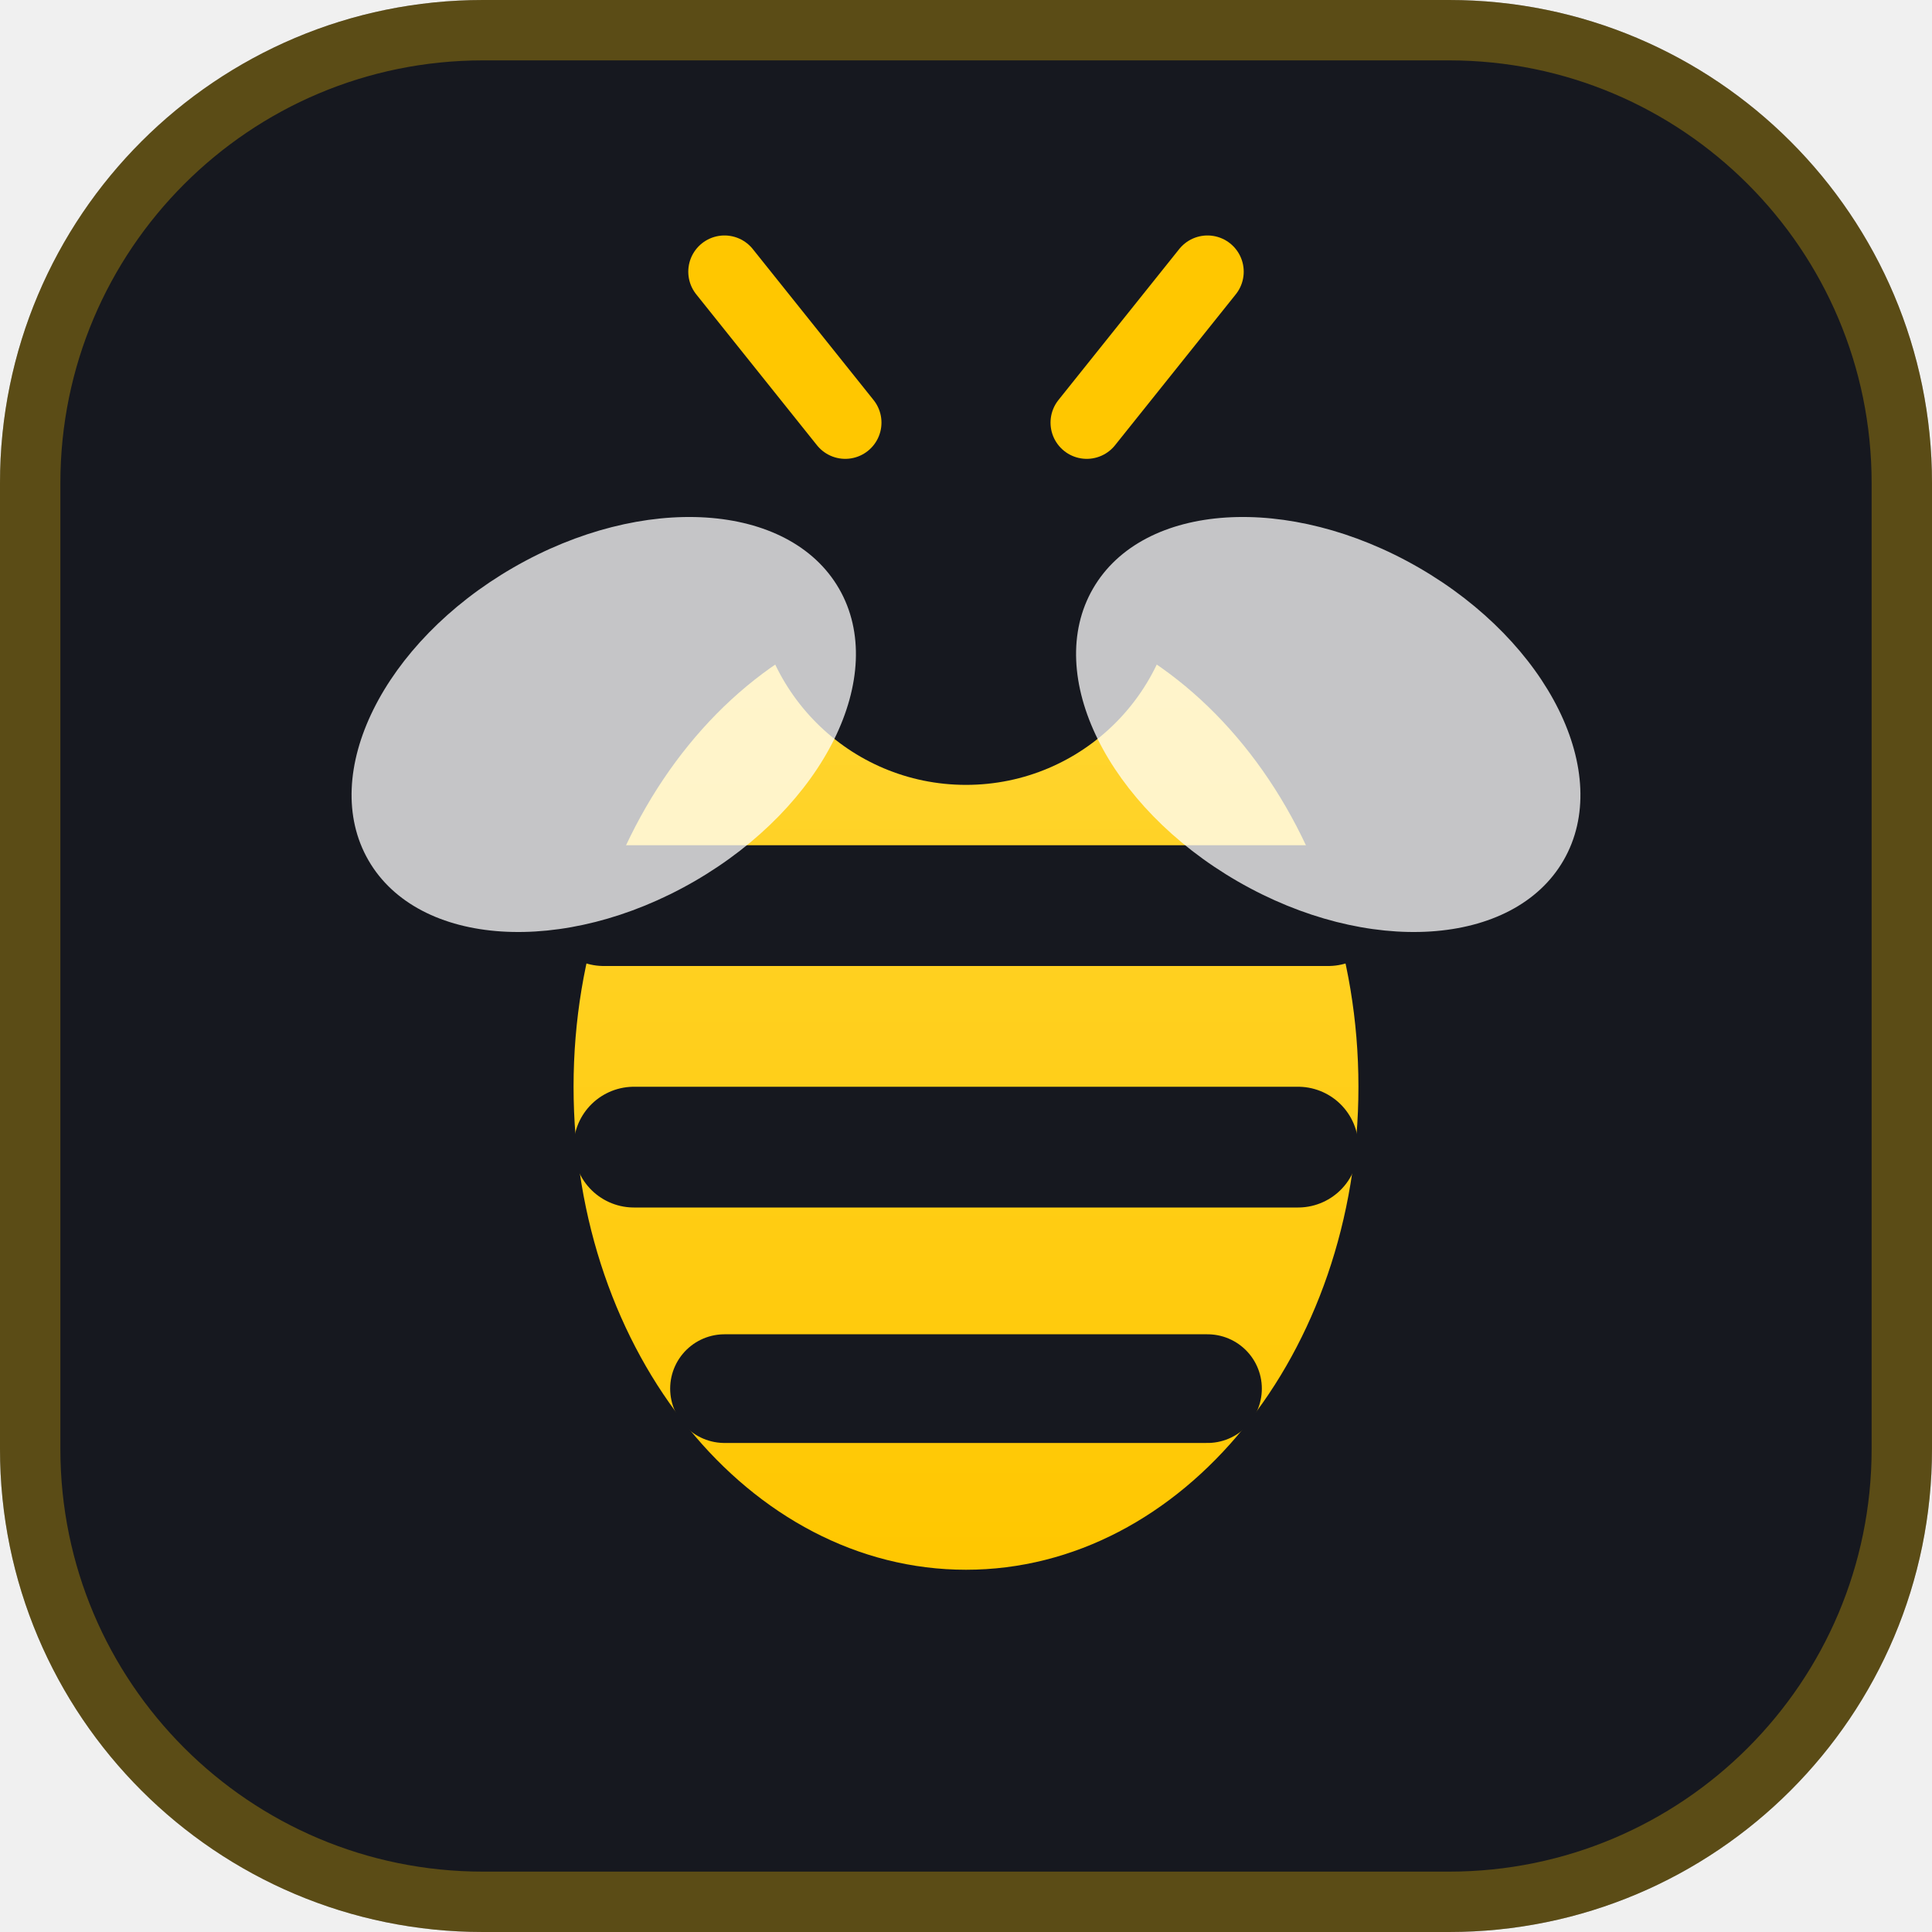
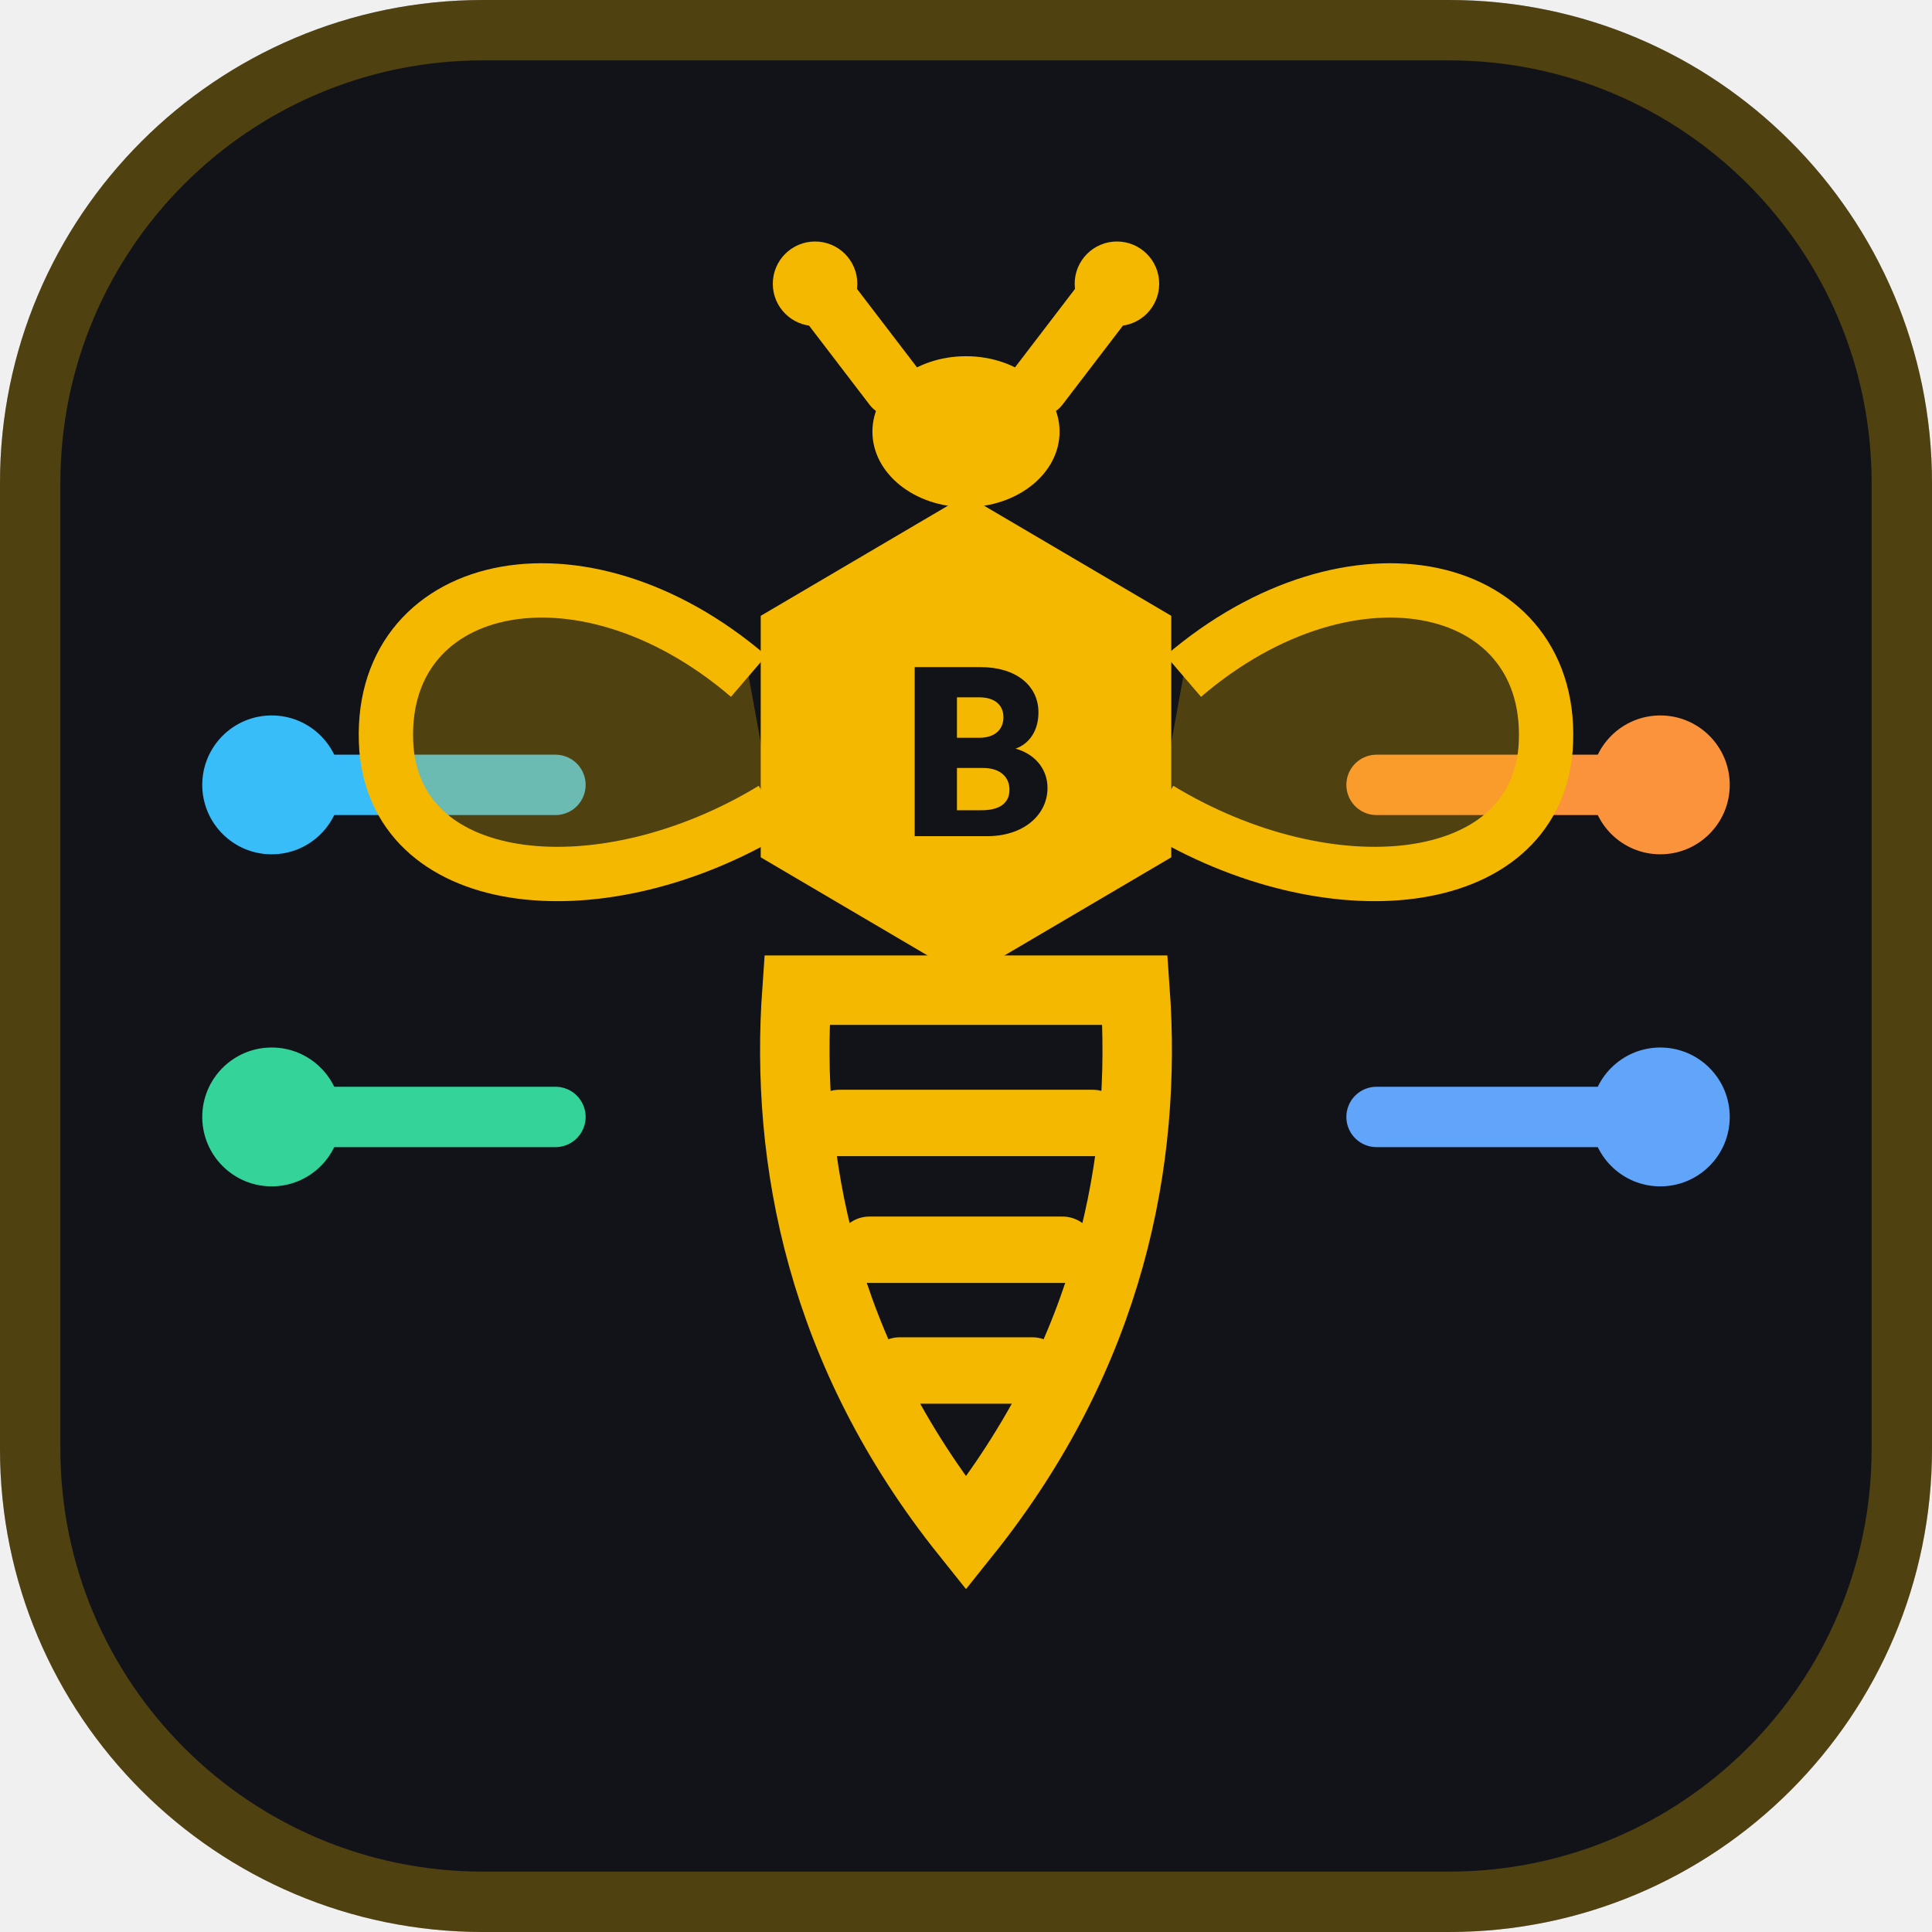
<svg xmlns="http://www.w3.org/2000/svg" width="32" height="32" viewBox="0 0 32 32" fill="none">
-   <rect width="32" height="32" rx="8" fill="#16181F" />
-   <rect x="0.5" y="0.5" width="31" height="31" rx="7.5" stroke="#FFC700" stroke-opacity="0.3" />
-   <ellipse cx="16" cy="18" rx="6.5" ry="8" fill="url(#bee_yellow)" />
-   <path d="M10 15H22" stroke="#16181F" stroke-width="2" stroke-linecap="round" />
-   <path d="M10.5 19H21.5" stroke="#16181F" stroke-width="2" stroke-linecap="round" />
-   <path d="M12 23H20" stroke="#16181F" stroke-width="1.8" stroke-linecap="round" />
-   <circle cx="16" cy="9.5" r="3.5" fill="#16181F" />
-   <path d="M14 7L12 4.5" stroke="#FFC700" stroke-width="1.2" stroke-linecap="round" />
-   <path d="M18 7L20 4.5" stroke="#FFC700" stroke-width="1.2" stroke-linecap="round" />
-   <ellipse cx="10" cy="12" rx="4.5" ry="3" fill="#FFFFFF" fill-opacity="0.75" transform="rotate(-30 10 12)" />
-   <ellipse cx="22" cy="12" rx="4.5" ry="3" fill="#FFFFFF" fill-opacity="0.75" transform="rotate(30 22 12)" />
-   <defs>
-     <linearGradient id="bee_yellow" x1="16" y1="10" x2="16" y2="26" gradientUnits="userSpaceOnUse">
-       <stop stop-color="#FFD633" />
-       <stop offset="1" stop-color="#FFC700" />
-     </linearGradient>
-   </defs>
+   <rect width="32" height="32" rx="8" fill="#111318" />
+   <rect x="0.5" y="0.5" width="31" height="31" rx="7.5" stroke="#F5B800" stroke-opacity="0.28" />
+   <circle cx="4.5" cy="13" r="1.15" fill="#38BDF8" />
+   <circle cx="4.5" cy="18.5" r="1.15" fill="#34D399" />
+   <circle cx="27.5" cy="13" r="1.15" fill="#FB923C" />
+   <circle cx="27.5" cy="18.5" r="1.15" fill="#60A5FA" />
+   <path d="M4.5 13H9.2" stroke="#38BDF8" stroke-width="1" stroke-linecap="round" />
+   <path d="M4.5 18.5H9.2" stroke="#34D399" stroke-width="1" stroke-linecap="round" />
+   <path d="M27.5 13H22.8" stroke="#FB923C" stroke-width="1" stroke-linecap="round" />
+   <path d="M27.5 18.5H22.8" stroke="#60A5FA" stroke-width="1" stroke-linecap="round" />
+   <path d="M16 8.2L19.4 10.2V14.2L16 16.2L12.6 14.2V10.2L16 8.2Z" fill="#F5B800" />
+   <path d="M15.15 10.55V13.85H16.35C16.95 13.85 17.35 13.5 17.35 13.05C17.35 12.72 17.12 12.48 16.82 12.4C17.05 12.32 17.2 12.1 17.2 11.8C17.2 11.35 16.82 11.05 16.25 11.05H15.15V10.55ZM15.85 11.55H16.22C16.48 11.55 16.62 11.68 16.62 11.88C16.62 12.08 16.48 12.22 16.22 12.22H15.85V11.55ZM15.85 12.72H16.28C16.58 12.72 16.72 12.88 16.72 13.08C16.72 13.3 16.56 13.42 16.26 13.42H15.85V12.72Z" fill="#111318" />
+   <ellipse cx="16" cy="7.15" rx="1.55" ry="1.25" fill="#F5B800" />
+   <path d="M14.8 6.4L13.5 4.7" stroke="#F5B800" stroke-width="1" stroke-linecap="round" />
+   <path d="M17.2 6.4L18.5 4.7" stroke="#F5B800" stroke-width="1" stroke-linecap="round" />
+   <circle cx="13.5" cy="4.7" r="0.7" fill="#F5B800" />
+   <circle cx="18.5" cy="4.7" r="0.7" fill="#F5B800" />
+   <path d="M12.4 11.2C9.6 8.8 6.2 9.6 6.4 12.4C6.6 14.8 10 15.1 12.8 13.4" fill="#F5B800" fill-opacity="0.28" stroke="#F5B800" stroke-width="0.9" />
+   <path d="M19.6 11.2C22.4 8.8 25.8 9.6 25.6 12.4C25.4 14.8 22 15.1 19.2 13.4" fill="#F5B800" fill-opacity="0.28" stroke="#F5B800" stroke-width="0.9" />
+   <path d="M13.2 16.4C13 19.2 13.6 22.4 16 25.4C18.4 22.4 19 19.2 18.8 16.4H13.2Z" fill="#111318" stroke="#F5B800" stroke-width="1.15" />
+   <path d="M13.9 18.6H18.1" stroke="#F5B800" stroke-width="1.1" stroke-linecap="round" />
+   <path d="M14.4 20.7H17.6" stroke="#F5B800" stroke-width="1.1" stroke-linecap="round" />
+   <path d="M14.9 22.7H17.1" stroke="#F5B800" stroke-width="1.1" stroke-linecap="round" />
</svg>
